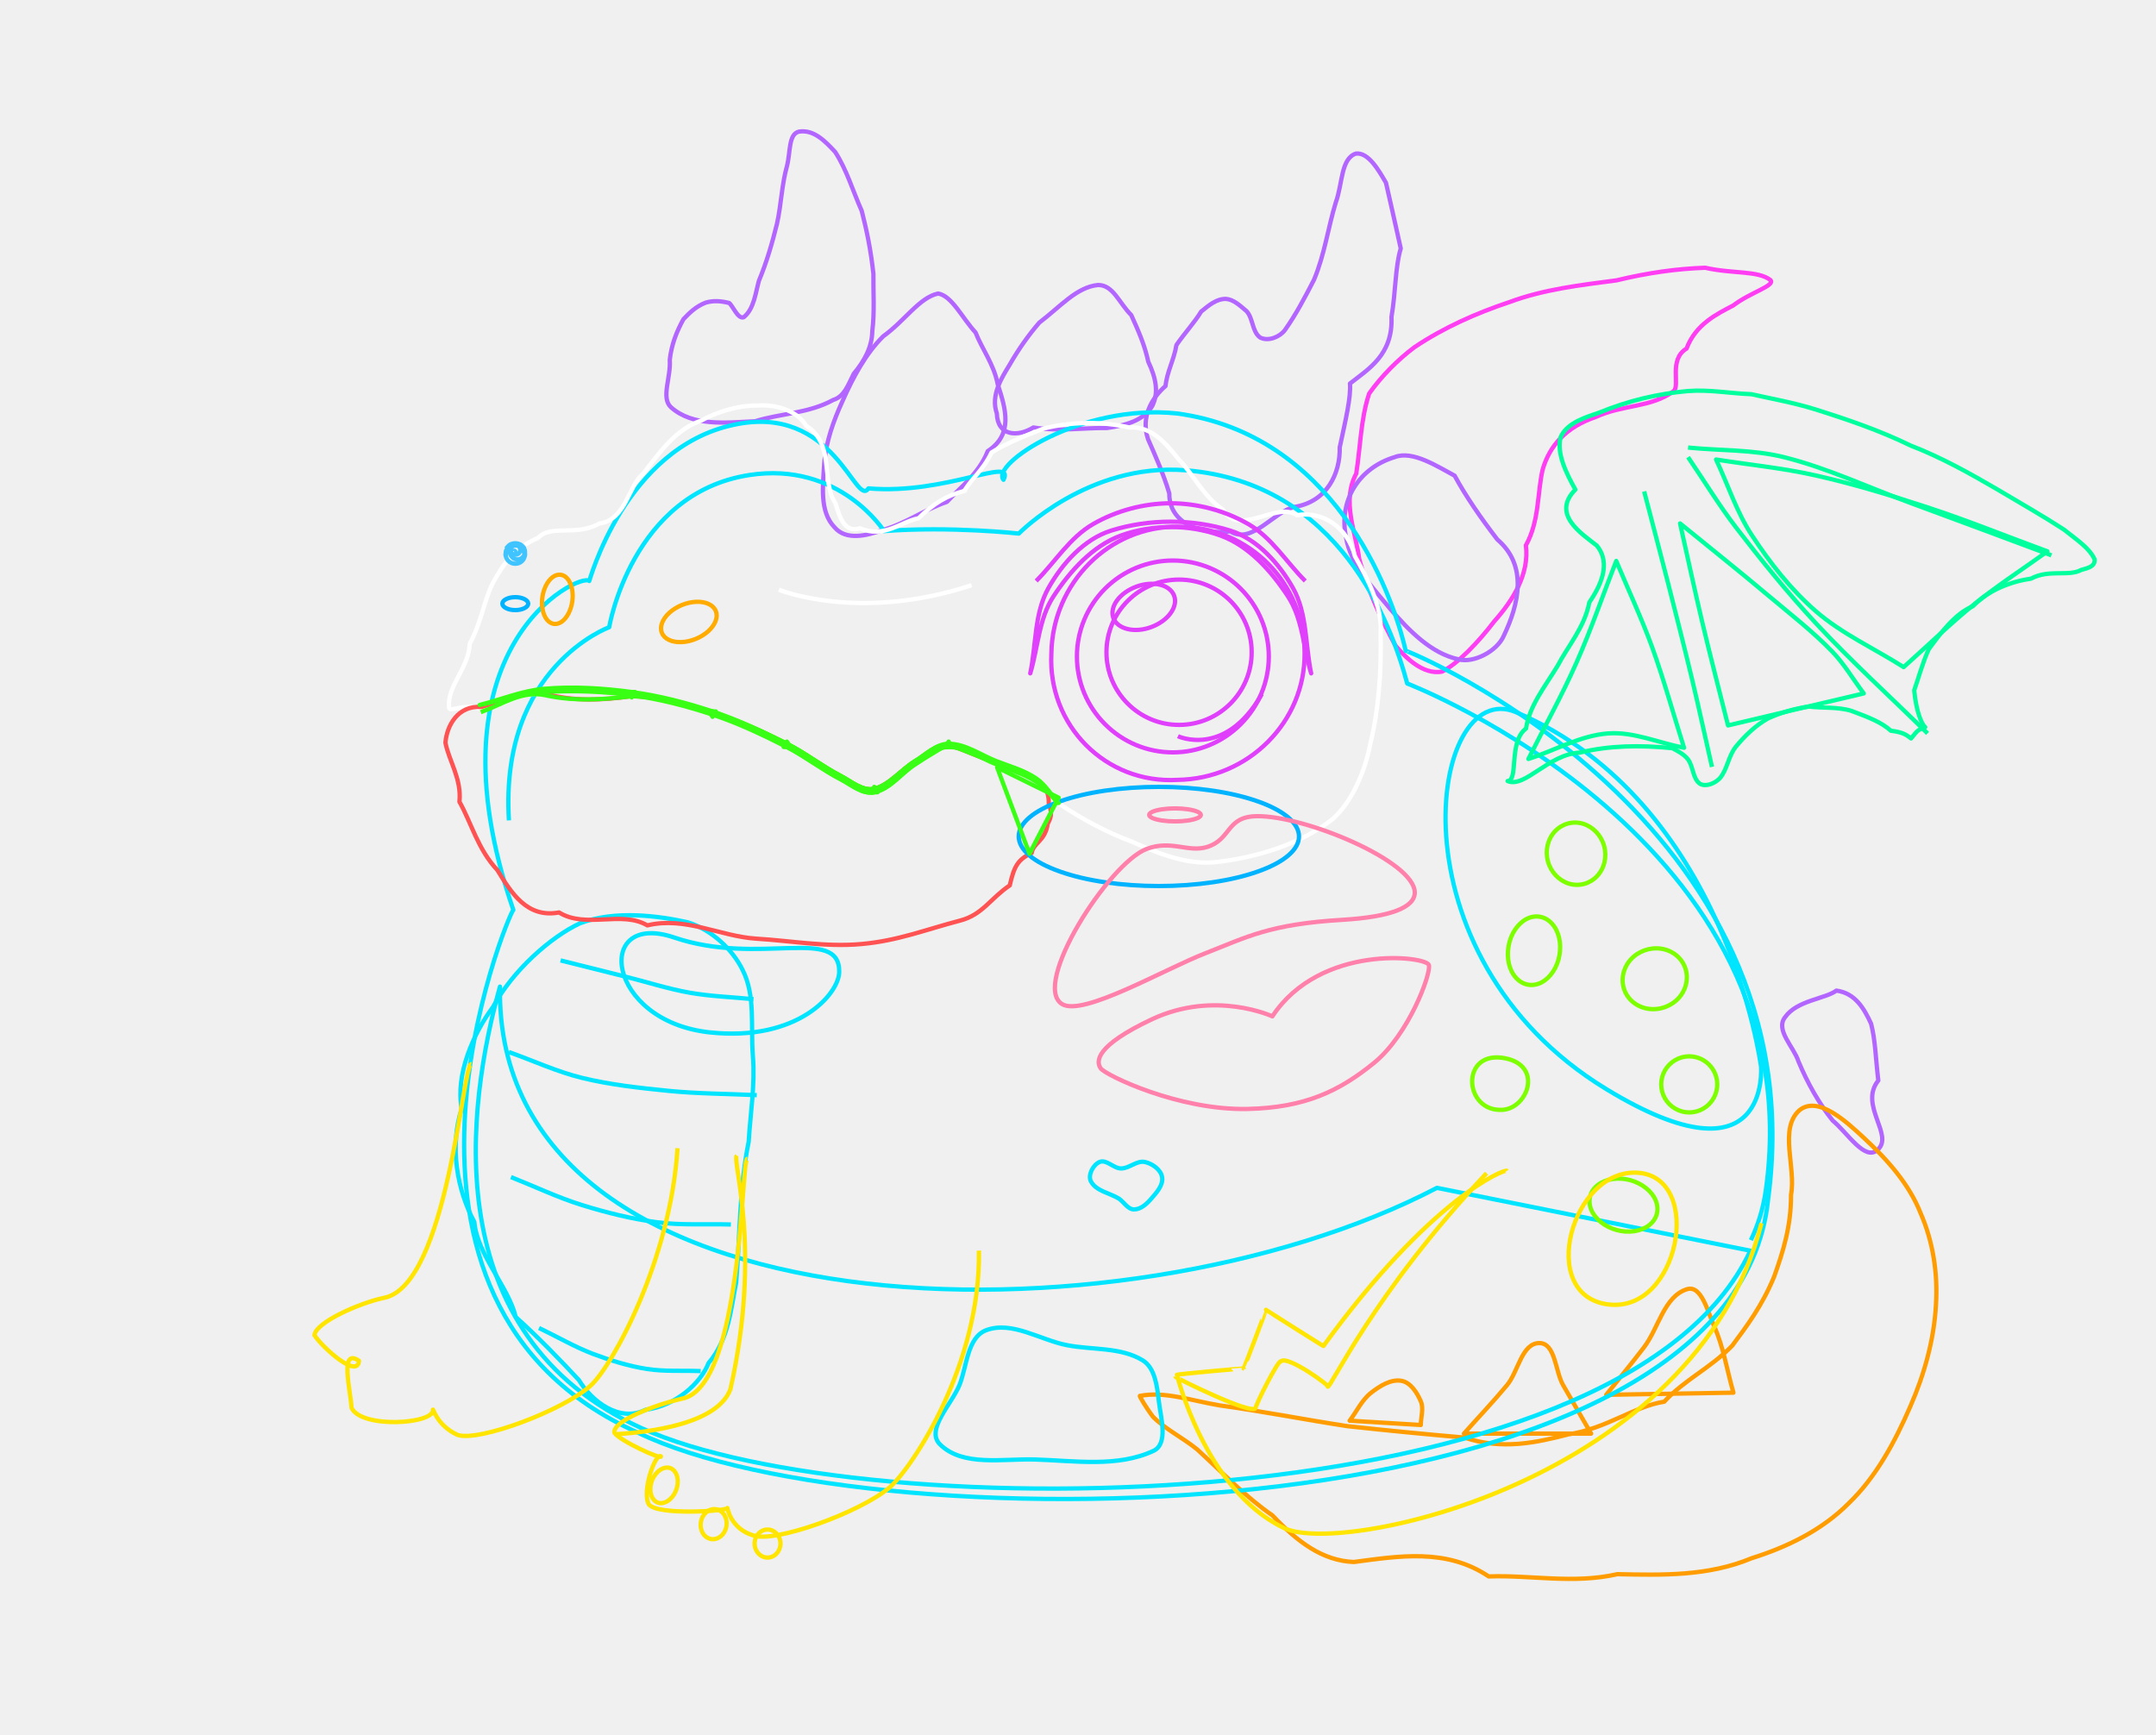
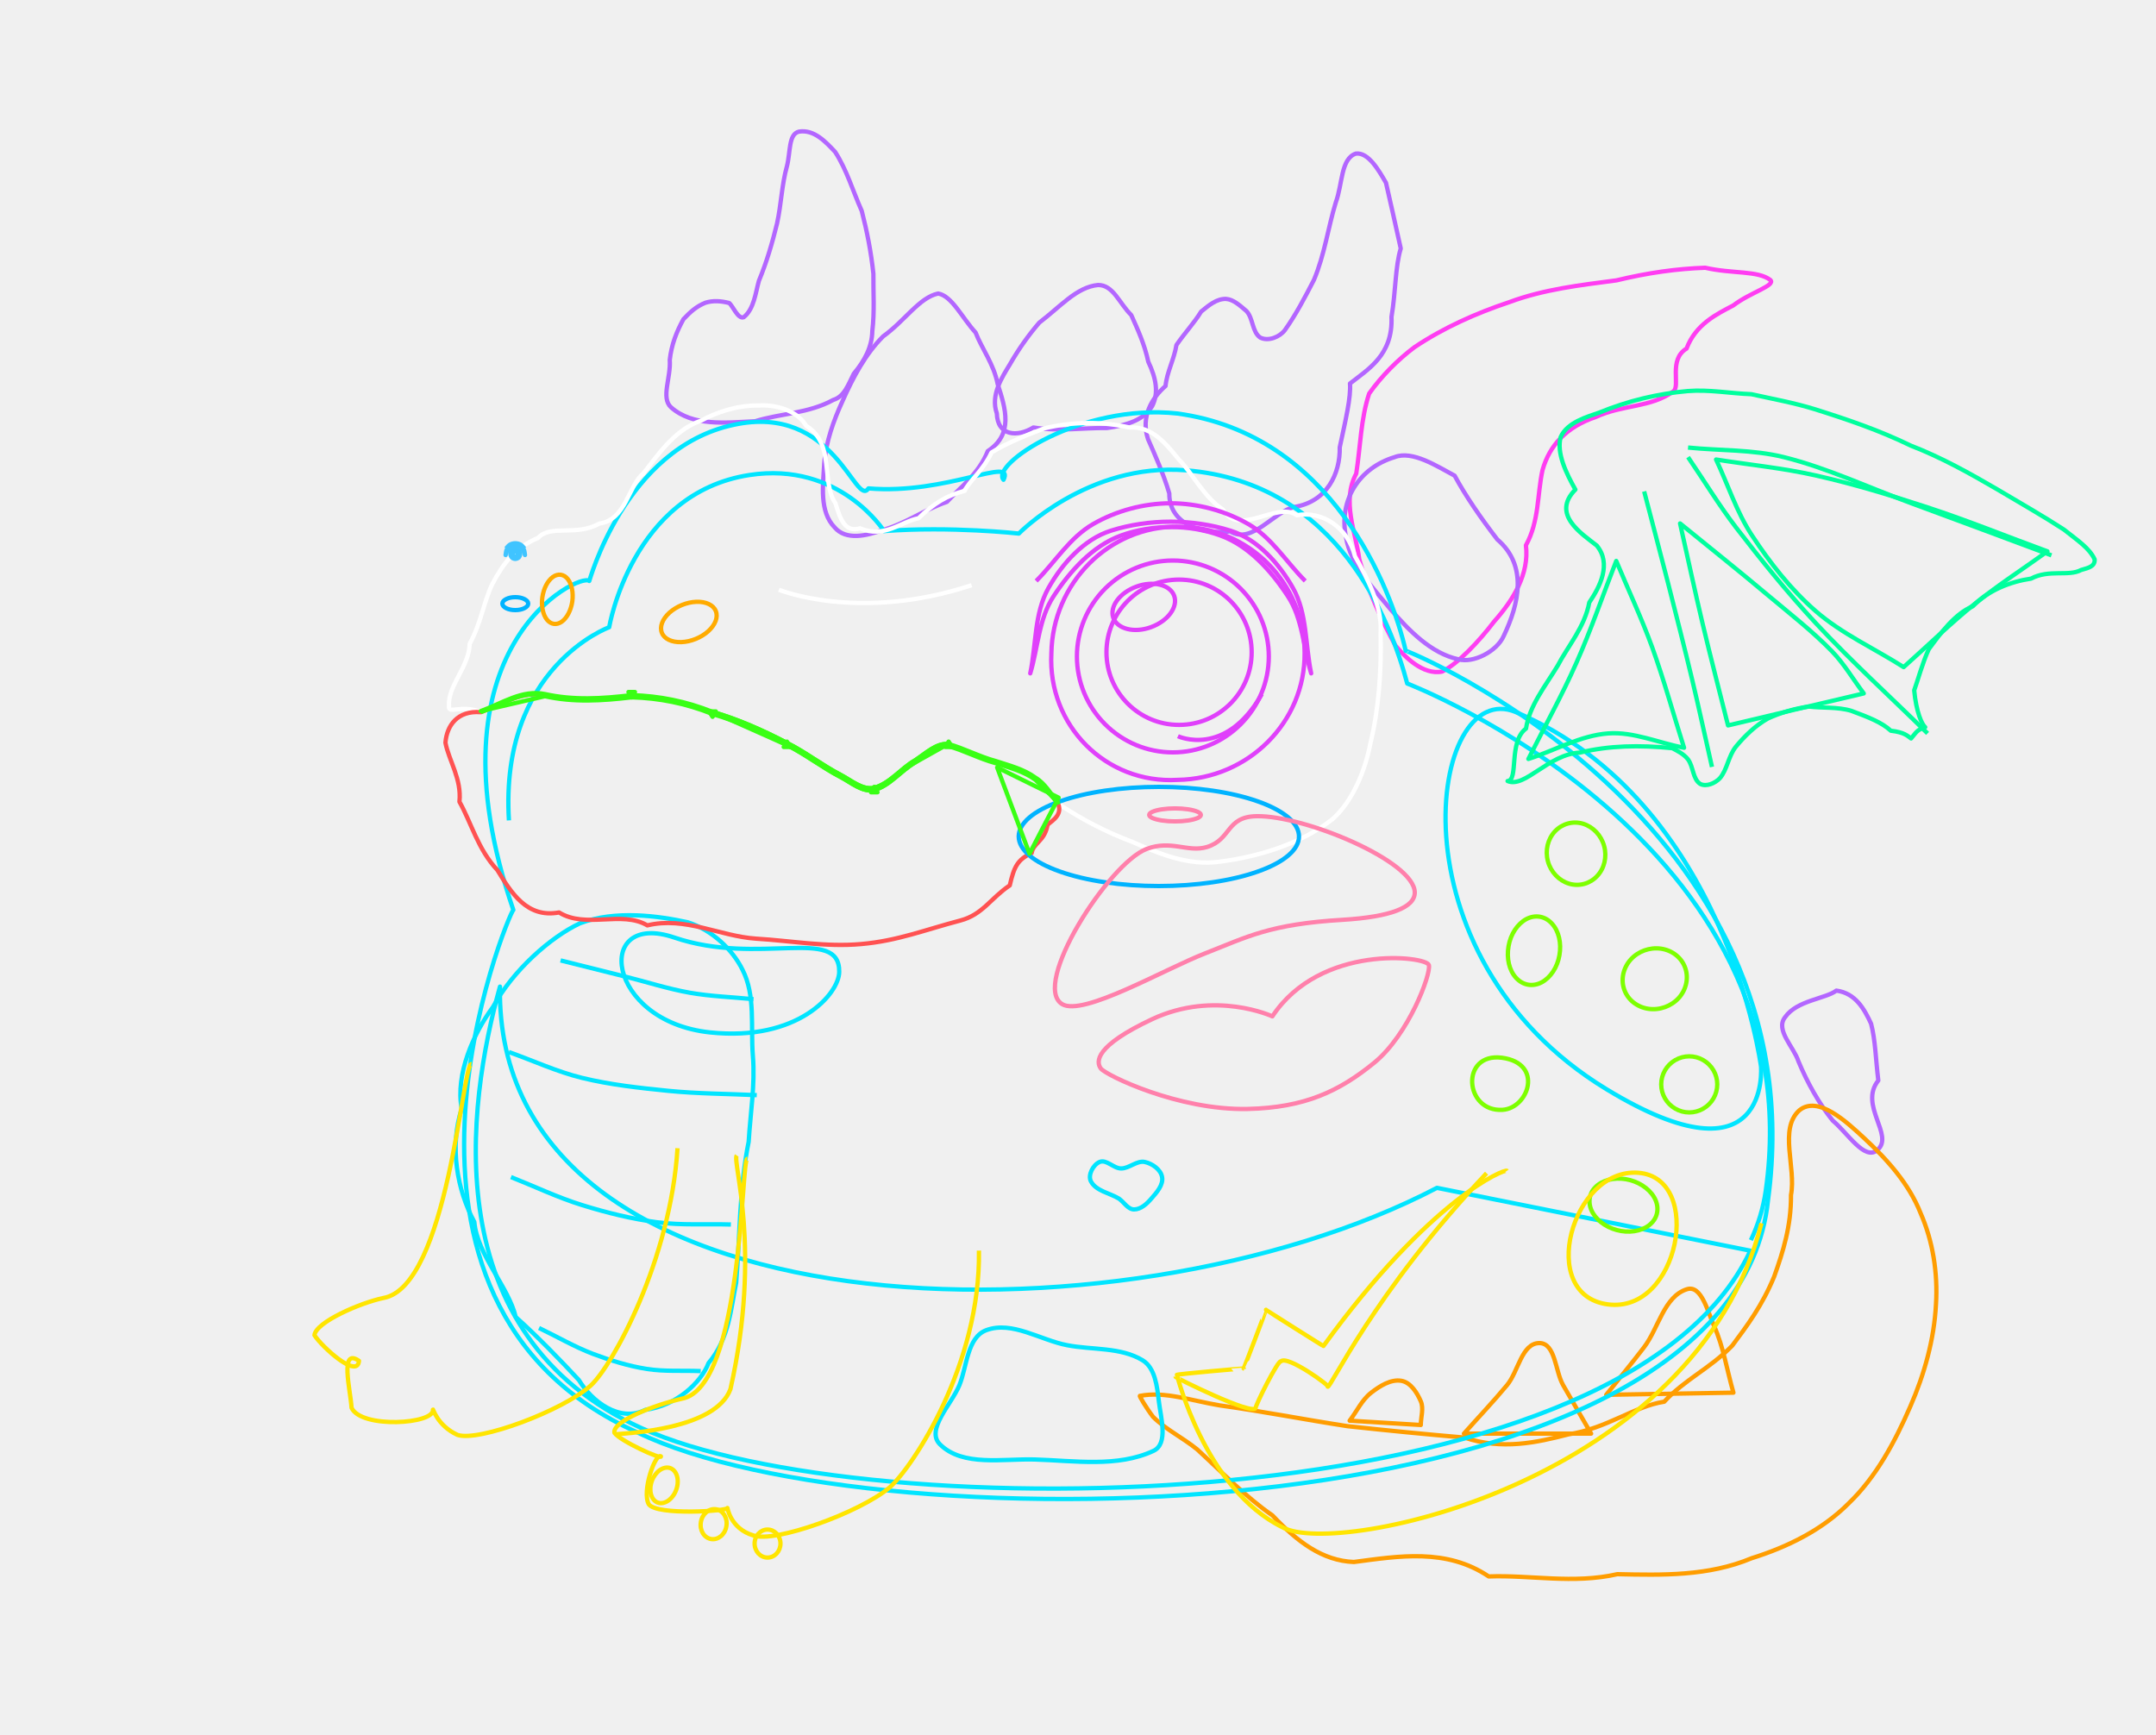
<svg xmlns="http://www.w3.org/2000/svg" width="2000" height="1609" viewBox="0 0 2000 1609">
  <g id="g_wing_back" fill="none" stroke="#ff3df2" stroke-width="4" stroke-linejoin="round">
    <path id="wing_lobe" d="M 1642.3 259.8 C 1647.2 265.0 1623.9 271.1 1607.8 283.4 C 1592.9 291.2 1573.0 300.7 1564.5 323.4 C 1547.5 333.6 1559.0 357.8 1552.4 363.0 C 1531.5 378.3 1505.1 375.3 1480.4 386.8 C 1453.1 396.0 1437.4 413.1 1430.9 436.1 C 1426.0 458.3 1427.9 483.6 1415.5 505.9 C 1418.8 532.2 1403.7 556.8 1386.1 576.5 C 1371.6 595.5 1352.7 615.4 1337.9 623.0 C 1319.9 626.7 1302.8 608.9 1294.4 598.8 C 1281.1 574.4 1268.6 547.1 1260.9 518.8 C 1257.7 493.6 1244.3 465.0 1258.1 439.4 C 1262.0 414.5 1262.3 388.4 1270.1 365.1 C 1281.4 349.0 1296.9 333.5 1312.0 322.2 C 1339.1 304.0 1369.2 290.6 1400.1 280.3 C 1432.4 268.3 1466.1 264.5 1499.5 260.1 C 1528.9 253.0 1555.6 249.3 1581.8 248.4 C 1607.4 254.2 1630.7 250.8 1642.3 259.8 Z" />
  </g>
  <g id="g_spikes" fill="none" stroke="#b366ff" stroke-width="4" stroke-linejoin="round">
    <path id="spike_head_3" d="M 1293.7 424.1 C 1310.4 417.5 1333.7 433.0 1349.4 441.3 C 1359.5 460.1 1374.2 481.3 1389.0 500.5 C 1417.3 524.7 1409.1 560.1 1395.0 589.8 C 1388.5 604.6 1366.5 615.4 1353.1 611.7 C 1327.4 606.2 1307.0 584.8 1289.9 565.2 C 1274.2 546.1 1252.6 523.4 1248.7 498.8 C 1241.3 464.2 1260.9 434.0 1293.7 424.1 Z" />
    <path id="spike_back_1" d="M 1703.5 919.0 C 1721.3 921.4 1729.4 936.1 1735.7 949.7 C 1739.7 965.1 1739.9 981.7 1742.4 1002.4 C 1724.0 1025.3 1757.6 1053.4 1741.6 1066.8 C 1729.9 1077.5 1713.9 1051.0 1700.1 1039.6 C 1687.4 1023.8 1676.6 1004.5 1668.3 984.6 C 1664.0 971.2 1646.6 955.5 1655.9 943.7 C 1666.8 928.0 1693.5 926.6 1703.5 919.0 Z" />
    <path id="horn_left" d="M 741.2 122.1 C 755.3 119.9 766.0 131.7 774.7 140.9 C 785.6 157.8 790.9 176.6 799.4 195.7 C 804.3 214.7 808.0 233.4 810.2 254.0 C 810.0 271.3 811.4 288.6 809.2 307.1 C 808.9 321.9 802.1 334.6 792.0 346.7 C 786.9 356.7 783.3 367.9 773.0 371.0 C 749.9 383.7 723.8 383.5 700.5 390.8 C 672.6 392.2 642.6 395.7 622.4 377.8 C 612.9 369.0 622.5 350.2 621.3 333.9 C 622.9 319.6 627.6 307.7 634.0 296.1 C 640.1 289.7 645.7 284.3 654.5 280.8 C 661.6 278.7 668.4 279.1 676.4 281.1 C 679.8 283.7 684.5 296.3 689.9 294.3 C 699.5 286.7 700.9 271.4 704.0 260.5 C 711.2 243.2 716.4 225.3 720.8 207.4 C 724.8 189.2 725.2 171.1 730.0 154.2 C 733.4 141.0 731.3 124.4 741.2 122.1 Z" />
    <path id="horn_right" d="M 1257.7 142.5 C 1269.4 141.0 1279.1 158.2 1285.7 169.6 C 1289.7 187.5 1294.6 208.4 1299.4 230.5 C 1294.2 247.5 1294.8 270.6 1290.8 294.0 C 1292.3 329.4 1269.1 342.5 1252.3 355.8 C 1253.3 368.6 1248.3 389.3 1242.8 415.0 C 1243.3 439.2 1231.1 465.4 1200.8 470.3 C 1181.8 474.4 1161.3 505.6 1141.2 493.0 C 1113.0 496.3 1084.4 485.1 1084.7 457.8 C 1079.7 440.6 1070.6 420.1 1065.0 407.5 C 1057.9 386.6 1068.7 369.0 1081.2 358.1 C 1082.4 345.3 1089.2 333.3 1091.3 320.1 C 1099.0 308.9 1108.0 299.3 1114.2 289.1 C 1121.4 283.2 1128.5 277.1 1137.3 277.3 C 1144.1 277.8 1149.8 283.1 1156.2 288.5 C 1162.6 295.2 1161.4 308.0 1169.1 313.2 C 1176.8 317.0 1187.2 312.4 1191.8 306.4 C 1202.2 291.8 1210.7 275.5 1218.9 259.6 C 1228.8 236.1 1231.9 211.4 1239.1 187.9 C 1245.5 170.5 1243.7 147.3 1257.7 142.5 Z" />
    <path id="spike_head_1" d="M 870.3 272.3 C 883.1 274.6 892.2 294.5 905.0 308.5 C 910.7 323.3 922.0 337.9 925.5 356.4 C 932.9 379.1 940.3 402.8 916.3 418.5 C 908.2 439.2 890.8 452.1 878.4 465.6 C 857.9 472.5 839.3 486.3 818.1 491.9 C 804.7 496.8 784.8 501.9 774.2 489.2 C 760.0 474.7 763.4 450.4 764.6 429.9 C 766.2 409.8 773.2 390.3 781.5 372.2 C 791.6 349.5 803.0 328.2 819.3 312.0 C 839.5 297.5 852.9 275.9 870.3 272.3 Z" />
    <path id="spike_head_2" d="M 1018.6 264.4 C 1032.7 264.3 1038.1 281.1 1049.4 292.3 C 1055.9 306.7 1061.7 319.5 1065.2 335.6 C 1072.6 351.2 1074.9 364.6 1068.9 376.6 C 1061.1 389.6 1046.0 394.4 1026.7 397.1 C 1005.8 396.7 983.2 400.5 958.6 396.6 C 943.8 405.7 925.3 404.6 924.7 383.5 C 918.6 366.4 929.8 349.6 936.7 338.2 C 945.5 322.8 954.8 310.1 964.1 299.3 C 983.6 284.5 998.7 266.3 1018.6 264.4 Z" />
  </g>
  <g id="g_tail" fill="none" stroke="#ff9d00" stroke-width="4" stroke-linejoin="round">
    <path id="tail" d="M 1057.5 1295.0 C 1080.5 1290.5 1105.0 1299.4 1131.3 1303.8 C 1170.5 1309.2 1209.6 1316.9 1250.0 1323.1 C 1286.9 1327.1 1322.8 1330.6 1358.7 1333.7 C 1393.1 1345.4 1425.1 1338.4 1454.9 1330.7 C 1490.8 1325.2 1515.7 1304.7 1543.8 1300.4 C 1562.7 1279.9 1586.2 1269.6 1606.9 1248.4 C 1620.7 1229.8 1634.6 1211.4 1645.8 1184.3 C 1654.0 1161.3 1661.6 1137.5 1661.4 1108.7 C 1666.3 1082.8 1650.0 1047.7 1669.0 1030.2 C 1686.4 1015.6 1713.4 1041.2 1729.2 1055.8 C 1750.5 1075.6 1770.8 1098.1 1781.6 1125.4 C 1793.1 1151.6 1797.7 1181.2 1795.9 1210.1 C 1794.2 1242.6 1785.1 1275.1 1772.0 1305.0 C 1757.8 1337.6 1740.5 1370.1 1714.9 1394.7 C 1690.0 1419.7 1657.7 1435.3 1624.9 1445.6 C 1584.8 1462.4 1542.1 1461.3 1500.3 1460.4 C 1459.4 1469.7 1419.7 1461.0 1381.0 1462.5 C 1341.7 1436.1 1297.8 1443.6 1255.9 1449.1 C 1226.6 1447.9 1203.6 1430.4 1180.4 1405.9 C 1155.2 1388.5 1134.3 1366.4 1110.4 1344.5 C 1096.6 1333.4 1081.3 1326.1 1069.6 1314.4 C 1063.8 1306.9 1056.1 1294.1 1057.5 1295.0 Z" />
    <path id="tail_spike_1" d="M 1252.0 1318.0 C 1258.7 1309.3 1263.3 1298.7 1272.0 1292.0 C 1279.9 1285.9 1290.1 1279.3 1300.0 1281.0 C 1308.6 1282.5 1314.5 1292.0 1318.0 1300.0 C 1320.9 1306.7 1318.0 1314.7 1318.0 1322.0 C 1296.0 1320.7 1274.0 1319.3 1252.0 1318.0 Z" />
    <path id="tail_spike_2" d="M 1358.0 1330.0 C 1371.3 1315.0 1385.2 1300.4 1398.0 1285.0 C 1408.5 1272.4 1411.6 1246.0 1428.0 1246.0 C 1442.9 1246.0 1442.6 1272.0 1450.0 1285.0 C 1458.6 1300.0 1467.3 1315.0 1476.0 1330.0 C 1436.7 1330.0 1397.3 1330.0 1358.0 1330.0 Z" />
    <path id="tail_spike_3" d="M 1490.0 1294.0 C 1501.7 1279.3 1513.6 1264.9 1525.0 1250.0 C 1538.6 1232.2 1543.6 1202.6 1565.0 1196.0 C 1578.4 1191.9 1584.2 1217.2 1590.0 1230.0 C 1598.8 1249.6 1602.0 1271.3 1608.0 1292.0 C 1568.7 1292.7 1529.3 1293.3 1490.0 1294.0 Z" />
  </g>
  <g id="g_body" fill="none" stroke="#00e5ff" stroke-width="4" stroke-linejoin="round">
    <path id="body" d="M 476.2 844.2 C 392.2 599.5 538.5 530.6 546.6 539.0 C 546.5 540.7 579.3 415.6 680.7 394.1 C 774.1 373.8 793.6 471.5 805.6 453.1 C 877.8 459.2 942.0 422.4 930.9 445.1 C 918.5 431.1 1002.7 374.0 1092.0 383.6 C 1235.4 403.0 1290.7 545.6 1304.0 603.8 C 1304.3 602.5 1687.6 760.8 1640.1 1113.3 C 1608.0 1426.5 811.7 1436.3 591.5 1329.0 C 320.7 1207.9 472.7 844.8 476.2 844.2 Z" />
    <path id="body_shade" d="M 1623.7 1160.3 C 1505.9 1414.3 801.8 1418.6 595.3 1325.0 C 403.3 1238.0 433.3 1024.9 463.8 915.3 C 457.9 1243.0 1041.8 1254.2 1333.0 1102.0 C 1333.0 1102.0 1623.7 1160.3 1623.7 1160.3 Z" />
    <path id="back_shade" d="M 1406.3 660.7 C 1326.1 626.6 1286.0 886.2 1490.1 1010.4 C 1643.1 1103.5 1633.6 989.5 1633.6 989.5 C 1633.6 989.5 1601.5 743.5 1406.3 660.7 Z" />
    <path id="body_rim" d="M 472.1 761.1 C 463.4 618.8 565.1 581.9 565.1 581.9 C 565.1 581.9 585.8 457.6 695.1 440.7 C 779.1 427.8 820.1 492.7 820.1 492.7 C 882.6 488.0 945.1 495.0 945.1 495.0 C 945.1 495.0 1009.4 429.0 1100.1 436.3 C 1242.5 447.9 1290.3 577.7 1305.4 634.1 C 1305.4 634.1 1684.1 779.6 1638.0 1104.6 C 1635.7 1120.8 1631.0 1136.1 1624.2 1150.5" />
    <path id="chin_highlight" d="M 778.5 901.6 C 779.0 858.6 704.2 896.5 625.6 869.8 C 550.7 844.3 561.4 947.4 658.7 957.8 C 740.0 966.4 778.3 922.1 778.5 901.6 Z" />
    <path id="belly" d="M 537.9 856.6 C 570.9 844.0 611.4 849.8 637.9 855.6 C 660.5 862.7 679.5 880.9 688.7 899.5 C 701.1 923.5 696.2 952.7 698.4 979.6 C 700.6 1006.2 696.1 1032.6 694.5 1059.2 C 685.7 1102.3 686.5 1146.3 682.9 1190.2 C 678.1 1212.6 676.6 1242.0 657.3 1264.5 C 650.3 1282.8 627.1 1304.2 598.8 1307.9 C 574.6 1320.0 548.8 1299.9 537.0 1280.3 C 520.9 1263.0 498.6 1239.8 478.4 1221.8 C 471.8 1193.9 442.8 1164.4 440.0 1133.6 C 423.9 1104.0 416.9 1063.3 428.3 1028.6 C 422.3 996.5 439.3 958.6 457.3 934.2 C 476.0 900.0 510.7 869.4 537.9 856.6 Z" />
    <path id="belly_under" d="M 915.0 1234.0 C 938.9 1225.2 965.0 1243.2 990.0 1248.0 C 1013.4 1252.5 1039.7 1249.6 1060.0 1262.0 C 1071.6 1269.1 1073.4 1286.5 1075.0 1300.0 C 1076.8 1315.3 1084.0 1339.4 1070.0 1346.0 C 1036.7 1361.6 996.7 1355.1 960.0 1354.0 C 930.3 1353.1 893.2 1360.9 872.0 1340.0 C 858.3 1326.5 882.7 1302.9 890.0 1285.0 C 897.1 1267.5 897.2 1240.6 915.0 1234.0 Z" />
    <path id="belly_stripe_1" d="M 520.0 891.0 C 540.0 896.0 560.0 901.0 580.0 906.0 C 600.0 911.0 619.7 917.4 640.0 921.0 C 659.5 924.4 679.3 925.0 699.0 927.0" />
    <path id="belly_stripe_2" d="M 472.0 976.0 C 494.7 984.0 516.6 994.3 540.0 1000.0 C 566.2 1006.4 593.2 1009.3 620.0 1012.0 C 647.2 1014.7 674.7 1014.7 702.0 1016.0" />
    <path id="belly_stripe_3" d="M 474.0 1092.0 C 496.0 1100.7 517.4 1111.0 540.0 1118.0 C 562.9 1125.1 586.3 1130.9 610.0 1134.0 C 632.5 1136.9 655.3 1135.3 678.0 1136.0" />
    <path id="belly_stripe_4" d="M 500.0 1232.0 C 516.7 1240.0 532.7 1249.4 550.0 1256.0 C 566.2 1262.1 582.9 1267.3 600.0 1270.0 C 616.5 1272.6 633.3 1271.3 650.0 1272.0" />
    <path id="heart" d="M 1038.0 1112.0 C 1029.3 1106.7 1016.8 1105.0 1012.0 1096.0 C 1008.9 1090.2 1014.0 1080.6 1020.0 1078.0 C 1026.4 1075.3 1033.0 1084.0 1040.0 1084.0 C 1047.6 1084.0 1054.6 1076.4 1062.0 1078.0 C 1068.9 1079.5 1076.8 1085.0 1078.0 1092.0 C 1079.3 1099.3 1072.9 1106.4 1068.0 1112.0 C 1063.9 1116.8 1058.3 1122.0 1052.0 1122.0 C 1046.3 1122.0 1042.7 1115.3 1038.0 1112.0 Z" />
  </g>
  <g id="g_spots" fill="none" stroke="#7dff00" stroke-width="4" stroke-linejoin="round">
    <path id="spot_6" d="M 1393.9 1029.6 C 1418.1 1028.0 1432.2 986.5 1393.3 981.3 C 1354.4 976.2 1358.3 1031.9 1393.9 1029.6 Z" />
    <path id="spot_1" d="M 1435.9 799.0 C 1433.2 789.0 1435.7 778.4 1442.5 771.2 C 1449.2 764.1 1459.1 761.4 1468.5 764.2 C 1477.9 767.1 1485.4 775.0 1488.1 785.0 C 1490.8 795.0 1488.3 805.6 1481.5 812.8 C 1474.8 819.9 1464.9 822.6 1455.5 819.8 C 1446.1 816.9 1438.6 809.0 1435.9 799.0 Z" />
    <path id="spot_2" d="M 1399.4 877.8 C 1401.3 866.6 1407.7 857.0 1416.0 852.6 C 1424.3 848.3 1433.3 849.9 1439.6 856.8 C 1446.0 863.7 1448.6 874.9 1446.6 886.2 C 1444.7 897.4 1438.3 907.0 1430.0 911.4 C 1421.7 915.7 1412.7 914.1 1406.4 907.2 C 1400.0 900.3 1397.4 889.1 1399.4 877.8 Z" />
    <path id="spot_3" d="M 1506.8 918.3 C 1503.4 908.9 1505.6 898.2 1512.6 890.3 C 1519.6 882.5 1530.4 878.6 1540.8 880.1 C 1551.2 881.6 1559.8 888.3 1563.2 897.7 C 1566.6 907.1 1564.4 917.8 1557.4 925.7 C 1550.4 933.5 1539.6 937.4 1529.2 935.9 C 1518.8 934.4 1510.2 927.7 1506.8 918.3 Z" />
    <path id="spot_4" d="M 1541.0 1006.0 C 1541.0 996.7 1546.0 988.1 1554.0 983.5 C 1562.0 978.8 1572.0 978.8 1580.0 983.5 C 1588.0 988.1 1593.0 996.7 1593.0 1006.0 C 1593.0 1015.3 1588.0 1023.9 1580.0 1028.5 C 1572.0 1033.2 1562.0 1033.2 1554.0 1028.5 C 1546.0 1023.9 1541.0 1015.3 1541.0 1006.0 Z" />
    <path id="spot_5" d="M 1475.1 1109.7 C 1477.3 1101.4 1485.3 1095.4 1495.9 1093.8 C 1506.6 1092.2 1518.4 1095.4 1526.8 1102.1 C 1535.3 1108.8 1539.1 1118.0 1536.9 1126.3 C 1534.7 1134.6 1526.7 1140.6 1516.1 1142.2 C 1505.4 1143.8 1493.6 1140.6 1485.2 1133.9 C 1476.7 1127.2 1472.9 1118.0 1475.1 1109.7 Z" />
  </g>
  <g id="g_legs" fill="none" stroke="#ffe500" stroke-width="4" stroke-linejoin="round">
    <path id="foot_front_far" d="M 437.3 987.2 C 429.0 985.6 415.6 1193.9 355.5 1204.2 C 333.5 1208.9 292.9 1226.7 291.7 1238.7 C 298.4 1249.3 331.7 1279.7 333.0 1262.5 C 314.7 1249.7 325.2 1289.8 326.1 1306.0 C 335.0 1325.6 403.1 1321.2 401.6 1307.8 C 401.4 1305.6 405.1 1322.3 424.4 1331.2 C 444.2 1337.8 522.2 1308.7 548.1 1285.3 C 568.6 1266.5 622.0 1168.5 628.5 1065.2" />
    <path id="hind_leg" d="M 1397.9 1086.2 C 1396.3 1084.0 1327.3 1111.3 1227.7 1248.7 C 1228.4 1249.5 1174.8 1215.6 1174.4 1215.1 C 1174.6 1215.3 1153.9 1269.6 1153.7 1269.6 C 1153.8 1269.3 1091.7 1274.8 1091.7 1275.5 C 1091.7 1274.4 1117.3 1381.4 1189.7 1416.9 C 1240.8 1445.5 1573.9 1373.4 1634.0 1134.8" />
    <path id="hind_leg_line" d="M 1090.6 1277.4 C 1090.4 1277.9 1162.2 1313.8 1164.9 1306.1 C 1164.2 1304.3 1185.8 1261.2 1188.2 1263.0 C 1194.3 1256.7 1235.9 1287.2 1231.6 1286.4 C 1233.8 1289.3 1273.4 1200.4 1379.0 1088.4" />
    <path id="hind_knee" d="M 1491.5 1210.1 C 1557.6 1218.9 1581.1 1092.7 1519.7 1088.0 C 1458.2 1083.4 1425.4 1201.4 1491.5 1210.1 Z" />
    <path id="leg_front_near" d="M 693.2 1075.1 C 687.4 1074.5 689.3 1287.1 632.6 1297.6 C 608.0 1303.1 567.6 1318.5 570.0 1329.3 C 575.2 1336.8 614.2 1354.6 613.1 1351.1 C 608.0 1347.6 595.2 1383.4 601.8 1395.5 C 609.3 1406.3 676.0 1401.7 674.8 1399.0 C 674.7 1398.3 677.4 1418.1 698.7 1424.4 C 717.9 1431.9 797.8 1403.3 825.4 1379.8 C 846.6 1361.1 909.8 1265.8 908.1 1160.2" />
    <path id="leg_front_near_line" d="M 572.0 1330.5 C 581.3 1329.7 664.0 1326.1 677.6 1288.7 C 707.0 1158.3 679.1 1078.4 683.4 1071.9" />
    <path id="toe_near_1" d="M 604.7 1373.9 C 607.9 1365.1 615.6 1359.8 621.8 1362.0 C 628.0 1364.3 630.5 1373.3 627.3 1382.1 C 624.1 1390.9 616.4 1396.2 610.2 1394.0 C 604.0 1391.7 601.5 1382.7 604.7 1373.9 Z" />
    <path id="toe_near_2" d="M 650.2 1411.9 C 651.5 1404.3 657.9 1399.1 664.4 1400.2 C 671.0 1401.4 675.2 1408.5 673.8 1416.1 C 672.5 1423.7 666.1 1428.9 659.6 1427.8 C 653.0 1426.6 648.8 1419.5 650.2 1411.9 Z" />
    <path id="toe_near_3" d="M 700.0 1432.0 C 700.0 1424.8 705.4 1419.0 712.0 1419.0 C 718.6 1419.0 724.0 1424.8 724.0 1432.0 C 724.0 1439.2 718.6 1445.0 712.0 1445.0 C 705.4 1445.0 700.0 1439.2 700.0 1432.0 Z" />
  </g>
  <g id="g_wing" fill="none" stroke="#00ff9d" stroke-width="4" stroke-linejoin="round">
    <path id="wing_main" d="M 1447.8 405.3 C 1454.0 391.7 1472.3 386.7 1483.5 382.8 C 1510.4 371.7 1538.2 365.2 1565.6 362.8 C 1585.6 361.2 1605.0 365.0 1624.6 365.7 C 1644.3 370.1 1664.1 373.6 1683.7 379.7 C 1713.9 389.2 1743.8 399.4 1772.5 413.4 C 1801.0 424.4 1827.2 439.1 1853.3 454.3 C 1874.8 467.1 1895.1 478.6 1914.6 491.3 C 1927.4 501.5 1938.3 508.5 1943.1 519.0 C 1943.4 525.5 1937.5 526.8 1930.5 528.8 C 1919.1 535.1 1900.6 527.9 1884.1 536.8 C 1865.4 539.5 1844.6 547.4 1830.0 562.5 C 1813.4 569.2 1799.8 587.9 1789.2 602.3 C 1783.5 614.6 1778.9 631.6 1775.7 640.4 C 1777.5 660.5 1782.9 672.3 1785.9 674.6 C 1778.3 677.3 1778.2 678.6 1772.8 685.1 C 1769.5 682.8 1766.9 679.4 1754.0 677.9 C 1745.7 670.2 1733.3 665.4 1717.5 659.5 C 1704.9 655.6 1689.8 657.0 1678.2 655.5 C 1664.8 657.2 1651.0 661.5 1640.1 666.5 C 1628.5 673.0 1618.5 682.7 1610.2 692.8 C 1603.2 701.6 1602.3 714.0 1595.4 722.0 C 1590.8 726.8 1582.7 730.2 1577.1 727.2 C 1570.1 722.5 1571.0 711.4 1565.8 704.4 C 1561.8 699.4 1556.0 696.6 1551.3 694.1 C 1520.8 691.1 1492.7 691.6 1465.6 698.2 C 1436.6 699.5 1414.6 731.5 1398.5 724.6 C 1409.0 723.9 1399.1 688.1 1415.6 675.9 C 1418.8 654.6 1433.2 637.0 1444.9 617.7 C 1454.1 599.9 1470.1 581.7 1474.3 558.9 C 1484.2 544.3 1495.2 523.0 1481.2 506.1 C 1466.8 494.8 1438.8 477.0 1461.4 454.2 C 1453.0 439.3 1443.6 420.2 1447.8 405.3 Z" />
    <path id="wing_membrane_1" d="M 1499.3 520.4 C 1510.4 547.1 1522.7 573.2 1532.6 600.4 C 1543.7 631.1 1552.3 662.6 1562.2 693.7 C 1538.8 689.3 1515.7 678.7 1491.9 680.4 C 1466.0 682.3 1442.5 696.2 1417.8 704.1 C 1432.6 674.5 1448.8 645.5 1462.2 615.2 C 1476.0 584.2 1486.9 552.0 1499.3 520.4 Z" />
    <path id="wing_membrane_2" d="M 1558.5 485.6 C 1585.7 507.8 1613.2 529.6 1640.0 552.2 C 1660.1 569.1 1681.0 585.3 1699.3 604.1 C 1710.7 615.8 1719.0 630.2 1728.9 643.3 C 1707.9 648.2 1686.9 653.1 1665.9 658.1 C 1644.9 663.0 1624.0 668.0 1603.0 673.0 C 1595.1 641.4 1586.8 609.8 1579.3 578.1 C 1572.0 547.4 1565.4 516.4 1558.5 485.6 Z" />
    <path id="wing_membrane_3" d="M 1591.9 426.3 C 1622.7 431.2 1653.9 434.2 1684.4 441.1 C 1719.5 449.0 1753.9 459.5 1788.1 470.7 C 1825.6 483.0 1862.2 497.9 1899.3 511.5 C 1877.1 527.5 1854.0 542.4 1832.6 559.6 C 1809.4 578.3 1788.1 599.1 1765.9 618.9 C 1738.7 601.6 1708.7 588.1 1684.4 567.0 C 1661.3 546.9 1642.0 522.3 1625.2 496.7 C 1610.9 475.0 1603.0 449.8 1591.9 426.3 Z" />
    <path id="wing_bone_1" d="M 1525.2 455.9 C 1532.6 484.3 1540.1 512.7 1547.4 541.1 C 1554.9 570.7 1562.5 600.3 1569.6 630.0 C 1576.1 657.1 1581.9 684.3 1588.1 711.5" />
    <path id="wing_bone_2" d="M 1565.9 424.1 C 1580.7 445.8 1594.4 468.4 1610.4 489.3 C 1633.9 519.8 1658.2 549.9 1684.4 578.1 C 1717.5 613.7 1753.5 646.3 1788.1 680.4" />
    <path id="wing_bone_3" d="M 1565.9 415.2 C 1595.5 418.2 1625.9 416.9 1654.8 424.1 C 1695.6 434.3 1733.9 452.5 1773.3 467.0 C 1816.6 482.9 1859.8 499.1 1903.0 515.2" />
  </g>
  <g id="g_head" fill="none" stroke="#ffffff" stroke-width="4" stroke-linejoin="round">
    <path id="brow_fold" d="M 722.5 547.1 C 722.5 547.1 796.6 577.5 901.3 542.9" />
-     <path id="head" d="M 416.5 655.4 C 415.1 635.9 435.1 619.1 435.7 597.3 C 446.4 577.5 448.5 559.2 456.5 542.2 C 466.8 522.6 478.0 507.9 499.2 499.0 C 510.6 486.2 534.8 497.9 555.9 485.7 C 580.7 482.5 583.0 450.0 596.7 439.4 C 611.5 420.2 626.6 398.4 650.0 390.4 C 663.7 382.9 683.3 375.9 703.6 376.2 C 717.4 375.2 738.6 379.5 747.9 395.1 C 774.8 411.7 761.5 447.5 775.0 466.9 C 779.5 481.9 784.0 494.4 797.8 490.1 C 820.2 499.8 836.1 483.8 852.1 480.8 C 865.9 467.2 878.4 459.5 894.9 455.4 C 899.0 446.3 911.8 436.8 919.8 419.8 C 935.2 410.3 953.7 403.2 968.7 397.4 C 995.9 390.8 1023.0 391.0 1047.6 396.6 C 1069.0 395.2 1081.8 412.0 1094.0 426.8 C 1105.5 438.0 1116.1 460.5 1134.6 472.9 C 1149.1 498.7 1184.7 464.6 1202.9 478.0 C 1226.5 473.7 1250.1 488.9 1256.9 516.0 C 1268.3 536.2 1282.5 563.1 1280.7 587.4 C 1281.6 622.6 1278.9 658.5 1271.2 689.8 C 1266.6 714.3 1254.7 743.7 1235.9 760.1 C 1205.6 783.8 1164.6 795.3 1131.3 799.4 C 1103.2 803.5 1075.3 792.2 1050.6 781.1 C 1026.4 772.1 1003.2 759.6 981.8 745.2 C 973.3 739.4 969.5 728.0 960.6 722.7 C 949.7 714.5 936.4 711.1 923.6 707.0 C 908.3 702.9 893.8 695.0 879.6 691.2 C 868.3 690.4 858.9 699.9 848.7 706.5 C 835.6 714.0 825.5 727.9 810.9 731.9 C 800.1 734.2 789.8 725.1 779.9 719.9 C 762.7 711.0 747.4 698.9 730.0 690.2 C 707.6 678.4 684.8 668.4 660.9 661.4 C 636.6 651.6 611.4 646.6 585.8 645.9 C 558.5 649.6 531.6 651.2 505.0 644.3 C 483.7 640.7 467.0 654.8 447.3 658.4 C 430.1 650.9 415.6 662.9 416.5 655.4 Z" />
+     <path id="head" d="M 416.5 655.4 C 415.1 635.9 435.1 619.1 435.7 597.3 C 446.4 577.5 448.5 559.2 456.5 542.2 C 466.8 522.6 478.0 507.9 499.2 499.0 C 510.6 486.2 534.8 497.9 555.9 485.7 C 580.7 482.5 583.0 450.0 596.7 439.4 C 611.5 420.2 626.6 398.4 650.0 390.4 C 663.7 382.9 683.3 375.9 703.6 376.2 C 717.4 375.2 738.6 379.5 747.9 395.1 C 774.8 411.7 761.5 447.5 775.0 466.9 C 779.5 481.9 784.0 494.4 797.8 490.1 C 820.2 499.8 836.1 483.8 852.1 480.8 C 865.9 467.2 878.4 459.5 894.9 455.4 C 899.0 446.3 911.8 436.8 919.8 419.8 C 935.2 410.3 953.7 403.2 968.7 397.4 C 995.9 390.8 1023.0 391.0 1047.6 396.6 C 1069.0 395.2 1081.8 412.0 1094.0 426.8 C 1105.5 438.0 1116.1 460.5 1134.6 472.9 C 1149.1 498.7 1184.7 464.6 1202.9 478.0 C 1226.5 473.7 1250.1 488.9 1256.9 516.0 C 1268.3 536.2 1282.5 563.1 1280.7 587.4 C 1281.6 622.6 1278.9 658.5 1271.2 689.8 C 1266.6 714.3 1254.7 743.7 1235.9 760.1 C 1205.6 783.8 1164.6 795.3 1131.3 799.4 C 1103.2 803.5 1075.3 792.2 1050.6 781.1 C 1026.4 772.1 1002.9 759.9 981.5 745.5 C 974.7 737.6 969.6 727.9 960.6 722.5 C 949.7 714.5 936.4 711.2 923.6 707.0 C 908.3 702.9 893.8 695.0 879.6 691.2 C 868.3 690.4 858.9 699.9 848.7 706.5 C 835.6 714.0 825.5 727.9 810.9 731.9 C 800.1 734.2 789.8 725.1 779.9 719.9 C 762.7 711.0 747.4 698.9 730.0 690.2 C 707.6 678.5 684.8 668.4 660.9 661.4 C 636.6 651.6 611.5 646.6 586.0 645.9 C 558.5 649.2 531.9 650.8 505.5 644.9 C 484.2 640.5 466.3 653.3 446.0 660.7 C 428.8 653.2 415.6 662.9 416.5 655.4 Z" />
  </g>
  <g id="g_jaw" fill="none" stroke="#ff5252" stroke-width="4" stroke-linejoin="round">
-     <path id="jaw" d="M 446.5 655.9 C 466.1 650.3 483.9 641.3 505.0 643.4 C 531.6 650.9 558.5 649.8 585.8 645.8 C 611.4 646.6 636.6 651.6 660.9 661.4 C 684.8 668.4 707.6 678.4 730.0 690.2 C 747.4 698.9 762.7 711.0 779.9 719.9 C 789.8 725.1 800.1 734.2 810.9 731.9 C 825.5 727.9 835.6 714.0 848.7 706.5 C 858.9 699.9 868.3 690.4 879.6 691.2 C 893.9 695.0 908.2 702.9 923.4 707.1 C 936.8 711.1 949.0 714.7 958.7 723.0 C 970.8 728.0 973.1 736.6 972.9 745.9 C 978.4 758.6 970.6 763.8 971.6 766.1 C 968.7 780.6 958.5 782.1 957.0 791.4 C 943.9 797.5 940.7 804.0 936.7 821.4 C 918.8 833.4 911.6 848.5 890.8 854.0 C 858.0 862.6 832.8 872.8 799.1 875.8 C 765.9 878.8 734.5 872.8 701.2 870.8 C 667.9 868.6 635.5 850.0 600.5 858.5 C 576.6 844.4 543.5 861.9 518.6 846.5 C 488.7 852.1 474.1 828.0 461.4 807.2 C 443.4 788.2 437.1 763.1 426.2 743.8 C 428.4 722.7 416.3 705.5 413.2 689.0 C 414.5 673.0 424.9 654.2 446.5 655.9 Z" />
+     <path id="jaw" d="M 446.0 660.7 C 466.3 653.3 484.2 640.5 505.5 644.9 C 531.9 650.8 558.5 649.2 586.0 645.9 C 611.5 646.6 636.6 651.6 660.9 661.4 C 684.8 668.4 707.6 678.5 730.0 690.2 C 747.4 698.9 762.7 711.0 779.9 719.9 C 789.8 725.1 800.1 734.2 810.9 731.9 C 825.5 727.9 835.6 714.0 848.7 706.5 C 858.9 699.9 868.3 690.4 879.6 691.2 C 893.8 695.0 908.3 702.9 923.6 707.0 C 936.4 711.2 949.7 714.5 960.6 722.5 C 969.6 727.9 974.7 737.6 981.5 745.5 C 987.0 758.2 970.6 763.8 971.6 766.1 C 968.7 780.6 958.5 782.1 957.0 791.4 C 943.9 797.5 940.7 804.0 936.7 821.4 C 918.8 833.4 911.6 848.5 890.8 854.0 C 858.0 862.6 832.8 872.8 799.1 875.8 C 765.9 878.8 734.5 872.8 701.2 870.8 C 667.9 868.6 635.5 850.0 600.5 858.5 C 576.6 844.4 543.5 861.9 518.6 846.5 C 488.7 852.1 474.1 828.0 461.4 807.2 C 443.4 788.2 437.1 763.1 426.2 743.8 C 428.4 722.7 416.3 705.5 413.2 689.0 C 414.5 673.0 424.4 659.0 446.0 660.7 Z" />
  </g>
  <g id="g_cheek" fill="none" stroke="#00b3ff" stroke-width="4" stroke-linejoin="round">
    <path id="cheek_puff" d="M 945.0 776.0 C 945.0 763.8 958.7 752.1 983.1 743.5 C 1007.5 734.8 1040.5 730.0 1075.0 730.0 C 1109.5 730.0 1142.5 734.8 1166.9 743.5 C 1191.3 752.1 1205.0 763.8 1205.0 776.0 C 1205.0 788.2 1191.3 799.9 1166.9 808.5 C 1142.5 817.2 1109.5 822.0 1075.0 822.0 C 1040.5 822.0 1007.5 817.2 983.1 808.5 C 958.7 799.9 945.0 788.2 945.0 776.0 Z" />
    <path id="cheek_puff_far" d="M 466.0 560.0 C 466.0 558.4 467.3 556.9 469.5 555.8 C 471.8 554.6 474.8 554.0 478.0 554.0 C 481.2 554.0 484.2 554.6 486.5 555.8 C 488.7 556.9 490.0 558.4 490.0 560.0 C 490.0 561.6 488.7 563.1 486.5 564.2 C 484.2 565.4 481.2 566.0 478.0 566.0 C 474.8 566.0 471.8 565.4 469.5 564.2 C 467.3 563.1 466.0 561.6 466.0 560.0 Z" />
  </g>
  <g id="g_marks" fill="none" stroke="#ff80ab" stroke-width="4" stroke-linejoin="round">
    <path id="kiss_upper" d="M 1119.6 785.8 C 1101.8 791.1 1086.5 778.9 1063.6 787.6 C 1028.5 801.0 956.4 913.6 985.2 931.5 C 1004.4 943.4 1079.7 899.3 1118.3 884.3 C 1156.8 869.3 1177.6 857.3 1246.0 853.3 C 1289.5 850.6 1312.4 842.0 1312.4 828.0 C 1312.3 798.9 1209.8 756.3 1165.5 757.2 C 1137.2 757.7 1142.4 778.8 1119.6 785.8 Z" />
    <path id="kiss_lower" d="M 1180.3 942.9 C 1180.3 942.9 1127.2 918.2 1068.8 945.5 C 1015.7 970.4 1016.5 985.0 1021.2 991.3 C 1025.9 997.5 1093.0 1030.2 1157.4 1028.8 C 1210.8 1027.6 1242.6 1012.1 1274.7 986.0 C 1306.7 959.9 1327.6 903.6 1325.5 895.3 C 1323.3 887.0 1224.9 875.3 1180.3 942.9 Z" />
    <path id="blush" d="M 1066.0 756.0 C 1066.0 753.9 1070.6 751.9 1078.0 750.8 C 1085.4 749.7 1094.6 749.7 1102.0 750.8 C 1109.4 751.9 1114.0 753.9 1114.0 756.0 C 1114.0 758.1 1109.4 760.1 1102.0 761.2 C 1094.6 762.3 1085.4 762.3 1078.0 761.2 C 1070.6 760.1 1066.0 758.1 1066.0 756.0 Z" />
  </g>
  <g id="g_mouth" fill="none" stroke="#39ff14" stroke-width="4" stroke-linejoin="round">
    <path id="mouth_line" d="M 446.0 660.7 C 466.3 653.3 484.2 640.5 505.5 644.9 C 531.9 650.8 558.5 649.2 586.0 645.9 C 611.5 646.6 636.6 651.6 660.9 661.4 C 684.8 668.4 707.6 678.5 730.0 690.2 C 747.4 698.9 762.7 711.0 779.9 719.9 C 789.8 725.1 800.1 734.2 810.9 731.9 C 825.5 727.9 835.6 714.0 848.7 706.5 C 858.9 699.9 868.3 690.4 879.6 691.2 C 893.8 695.0 908.3 702.9 923.6 707.0 C 936.4 711.2 949.7 714.5 960.6 722.5 C 969.6 727.9 974.7 737.6 981.5 745.5" />
-     <path id="mouth_cavity" d="M 445.0 654.0 C 465.0 649.0 484.5 640.7 505.0 639.0 C 531.9 636.7 559.2 638.4 586.0 642.0 C 611.5 645.4 636.6 651.9 661.0 660.0 C 684.8 667.9 707.6 678.7 730.0 690.0 C 747.4 698.8 762.7 711.1 780.0 720.0 C 789.8 725.1 800.1 734.2 811.0 732.0 C 826.0 728.9 835.9 714.0 849.0 706.0 C 858.9 700.0 868.4 690.0 880.0 690.0 C 895.6 690.0 909.5 700.3 924.0 706.0 C 936.5 710.9 949.8 714.5 961.0 722.0 C 969.6 727.8 975.0 737.3 982.0 745.0 C 975.0 738.3 969.2 730.1 961.0 725.0 C 949.6 717.9 936.5 713.9 924.0 709.0 C 909.5 703.3 895.6 693.0 880.0 693.0 C 868.4 693.0 858.9 703.0 849.0 709.0 C 835.9 717.0 826.0 731.9 811.0 735.0 C 800.1 737.2 789.8 728.1 780.0 723.0 C 762.7 714.1 747.4 701.8 730.0 693.0 C 707.6 681.7 684.8 670.9 661.0 663.0 C 636.6 654.9 611.5 648.4 586.0 645.0 C 559.2 641.4 532.0 640.3 505.0 642.0 C 484.6 643.3 465.0 650.0 445.0 654.0 Z" />
-     <path id="tongue" d="M 661.0 660.0 C 684.0 670.0 707.6 678.7 730.0 690.0 C 747.4 698.8 762.7 711.1 780.0 720.0 C 789.8 725.1 800.1 734.2 811.0 732.0 C 826.0 728.9 835.9 714.0 849.0 706.0 C 858.9 700.0 869.7 695.3 880.0 690.0 C 869.7 696.3 859.2 702.4 849.0 709.0 C 836.1 717.4 826.0 731.9 811.0 735.0 C 800.1 737.2 789.8 728.1 780.0 723.0 C 762.7 714.1 747.2 702.1 730.0 693.0 C 707.5 681.1 684.0 671.0 661.0 660.0 Z" />
+     <path id="mouth_cavity" d="M 446.0 659.7 C 466.3 652.3 484.2 639.5 505.5 643.9 C 531.9 649.8 558.5 648.2 586.0 644.9 C 611.5 645.6 636.6 650.6 660.9 660.4 C 684.8 667.4 707.6 677.5 730.0 689.2 C 747.4 697.9 762.7 710.0 779.9 718.9 C 789.8 724.1 800.1 733.2 810.9 730.9 C 825.5 726.9 835.6 713.0 848.7 705.5 C 858.9 698.9 868.3 689.4 879.6 690.2 C 893.8 694.0 908.3 701.9 923.6 706.0 C 936.4 710.2 949.7 713.5 960.6 721.5 C 969.6 726.9 974.7 736.6 981.5 744.5 C 974.5 737.5 967.6 730.5 960.6 723.5 C 949.7 715.5 936.4 712.2 923.6 708.0 C 908.3 703.9 893.8 696.0 879.6 692.2 C 868.3 691.4 858.9 700.9 848.7 707.5 C 835.6 715.0 825.5 728.9 810.9 732.9 C 800.1 735.2 789.8 726.1 779.9 720.9 C 762.7 712.0 747.4 699.9 730.0 691.2 C 707.6 679.5 684.8 669.4 660.9 662.4 C 636.6 652.6 611.5 647.6 586.0 646.9 C 558.5 650.2 531.9 651.8 505.5 645.9 C 485.7 650.5 465.8 655.1 446.0 659.7 Z" />
+     <path id="tongue" d="M 660.9 660.4 C 684.8 667.4 707.6 677.5 730.0 689.2 C 747.4 697.9 762.7 710.0 779.9 718.9 C 789.8 724.1 800.1 733.2 810.9 730.9 C 825.5 726.9 835.6 713.0 848.7 705.5 C 858.9 698.9 868.3 689.4 879.6 690.2 C 869.3 696.0 859.0 701.7 848.7 707.5 C 835.6 715.0 825.5 728.9 810.9 732.9 C 800.1 735.2 789.8 726.1 779.9 720.9 C 762.7 712.0 747.4 699.9 730.0 691.2 C 707.0 680.9 683.9 670.7 660.9 660.4 Z" />
    <path id="teeth_upper_1" d="M 925.0 712.0 C 930.5 726.7 936.0 741.3 941.5 756.0 C 946.0 768.0 950.5 780.0 955.0 792.0 C 959.0 784.2 963.1 776.4 967.1 768.6 C 972.1 759.1 977.0 749.5 982.0 740.0 C 963.0 730.7 944.0 721.3 925.0 712.0 Z" />
    <path id="teeth_upper_2" d="M 583.0 642.0 C 583.5 642.9 584.1 643.8 584.6 644.8 C 585.1 645.5 585.5 646.2 586.0 647.0 C 586.5 646.2 586.9 645.5 587.4 644.8 C 587.9 643.8 588.5 642.9 589.0 642.0 C 587.0 642.0 585.0 642.0 583.0 642.0 Z" />
    <path id="teeth_upper_3" d="M 658.0 660.0 C 658.5 660.9 659.1 661.8 659.6 662.8 C 660.1 663.5 660.5 664.2 661.0 665.0 C 661.5 664.2 661.9 663.5 662.4 662.8 C 662.9 661.8 663.5 660.9 664.0 660.0 C 662.0 660.0 660.0 660.0 658.0 660.0 Z" />
    <path id="teeth_lower_1" d="M 733.0 693.0 C 732.5 692.1 731.9 691.2 731.4 690.2 C 730.9 689.5 730.5 688.8 730.0 688.0 C 729.5 688.8 729.1 689.5 728.6 690.2 C 728.1 691.2 727.5 692.1 727.0 693.0 C 729.0 693.0 731.0 693.0 733.0 693.0 Z" />
    <path id="teeth_lower_2" d="M 814.0 735.0 C 813.5 734.1 812.9 733.2 812.4 732.2 C 811.9 731.5 811.5 730.8 811.0 730.0 C 810.5 730.8 810.1 731.5 809.6 732.2 C 809.1 733.2 808.5 734.1 808.0 735.0 C 810.0 735.0 812.0 735.0 814.0 735.0 Z" />
    <path id="teeth_lower_3" d="M 883.0 693.0 C 882.5 692.1 881.9 691.2 881.4 690.2 C 880.9 689.5 880.5 688.8 880.0 688.0 C 879.5 688.8 879.1 689.5 878.6 690.2 C 878.1 691.2 877.5 692.1 877.0 693.0 C 879.0 693.0 881.0 693.0 883.0 693.0 Z" />
  </g>
  <g id="g_nostrils" fill="none" stroke="#ffab00" stroke-width="4" stroke-linejoin="round">
    <path id="nostril_1" d="M 503.1 554.1 C 504.3 545.9 508.0 538.8 512.8 535.3 C 517.7 531.8 523.0 532.6 526.7 537.2 C 530.4 541.9 532.0 549.8 530.9 557.9 C 529.7 566.1 526.0 573.2 521.2 576.7 C 516.3 580.2 511.0 579.4 507.3 574.8 C 503.6 570.1 502.0 562.2 503.1 554.1 Z" />
    <path id="nostril_2" d="M 614.0 587.1 C 611.7 581.5 614.4 574.4 621.0 568.4 C 627.6 562.5 637.1 558.6 646.0 558.3 C 654.9 558.0 661.8 561.3 664.0 566.9 C 666.3 572.5 663.6 579.6 657.0 585.6 C 650.4 591.5 640.9 595.4 632.0 595.7 C 623.1 596.0 616.2 592.7 614.0 587.1 Z" />
  </g>
  <g id="g_eye_far" fill="none" stroke="#40c4ff" stroke-width="4" stroke-linejoin="round">
-     <path id="eye_far_outer" d="M 469.0 514.0 C 469.0 511.6 469.9 509.3 471.6 507.6 C 473.3 505.9 475.6 505.0 478.0 505.0 C 480.4 505.0 482.7 505.9 484.4 507.6 C 486.1 509.3 487.0 511.6 487.0 514.0 C 487.0 516.4 486.1 518.7 484.4 520.4 C 482.7 522.1 480.4 523.0 478.0 523.0 C 475.6 523.0 473.3 522.1 471.6 520.4 C 469.9 518.7 469.0 516.4 469.0 514.0 Z" />
-     <path id="eye_far_ring" d="M 473.0 512.0 C 473.0 510.1 473.7 508.4 475.1 507.1 C 476.4 505.7 478.1 505.0 480.0 505.0 C 481.9 505.0 483.6 505.7 484.9 507.1 C 486.3 508.4 487.0 510.1 487.0 512.0 C 487.0 513.9 486.3 515.6 484.9 516.9 C 483.6 518.3 481.9 519.0 480.0 519.0 C 478.1 519.0 476.4 518.3 475.1 516.9 C 473.7 515.6 473.0 513.9 473.0 512.0 Z" />
-     <path id="eye_far_iris" d="M 473.4 510.0 C 473.4 508.8 473.9 507.6 474.7 506.7 C 475.6 505.9 476.8 505.4 478.0 505.4 C 479.2 505.4 480.4 505.9 481.3 506.7 C 482.1 507.6 482.6 508.8 482.6 510.0 C 482.6 511.2 482.1 512.4 481.3 513.3 C 480.4 514.1 479.2 514.6 478.0 514.6 C 476.8 514.6 475.6 514.1 474.7 513.3 C 473.9 512.4 473.4 511.2 473.4 510.0 Z" />
-     <path id="eye_far_shine" d="M 475.0 512.5 C 474.8 512.0 475.3 511.4 476.2 511.1 C 477.0 510.8 477.8 510.9 478.0 511.5 C 478.2 512.0 477.7 512.6 476.8 512.9 C 476.0 513.2 475.2 513.1 475.0 512.5 Z" />
+     <path id="eye_far_outer" d="M 473.5 514.0 C 473.5 512.9 474.1 511.6 474.8 510.8 C 475.6 510.1 476.9 509.5 478.0 509.5 C 479.1 509.5 480.4 510.1 481.2 510.8 C 481.9 511.6 482.5 512.9 482.5 514.0 C 482.5 515.1 481.9 516.4 481.2 517.2 C 480.4 517.9 479.1 518.5 478.0 518.5 C 476.9 518.5 475.6 517.9 474.8 517.2 C 474.1 516.4 473.5 515.1 473.5 514.0 Z" />
+     <path id="eye_far_ring" d="M 474.5 514.0 C 474.5 513.2 474.9 512.1 475.5 511.5 C 476.1 510.9 477.2 510.5 478.0 510.5 C 478.8 510.5 479.9 510.9 480.5 511.5 C 481.1 512.1 481.5 513.2 481.5 514.0 C 481.5 514.8 481.1 515.9 480.5 516.5 C 479.9 517.1 478.8 517.5 478.0 517.5 C 477.2 517.5 476.1 517.1 475.5 516.5 C 474.9 515.9 474.5 514.8 474.5 514.0 Z" />
+     <path id="eye_far_iris" d="M 475.7 514.0 C 475.7 513.5 476.0 512.8 476.4 512.4 C 476.8 512.0 477.5 511.7 478.0 511.7 C 478.5 511.7 479.2 512.0 479.6 512.4 C 480.0 512.8 480.3 513.5 480.3 514.0 C 480.3 514.5 480.0 515.2 479.6 515.6 C 479.2 516.0 478.5 516.3 478.0 516.3 C 477.5 516.3 476.8 516.0 476.4 515.6 C 476.0 515.2 475.7 514.5 475.7 514.0 Z" />
+     <path id="eye_far_shine" d="M 476.8 514.0 C 476.8 513.6 477.6 512.8 478.0 512.8 C 478.4 512.8 479.2 513.6 479.2 514.0 C 479.2 514.4 478.4 515.2 478.0 515.2 C 477.6 515.2 476.8 514.4 476.8 514.0 Z" />
    <path id="eye_far_lid" d="M 469.0 514.9 C 469.4 513.1 469.3 511.1 470.2 509.5 C 471.1 507.9 472.5 506.4 474.2 505.8 C 476.6 505.1 479.4 505.1 481.8 505.8 C 483.5 506.4 484.9 507.9 485.8 509.5 C 486.7 511.1 486.6 513.1 487.0 514.9 C 486.3 513.4 486.0 511.6 485.1 510.2 C 484.0 508.8 482.7 507.2 481.0 506.6 C 479.1 505.9 476.9 505.9 475.0 506.6 C 473.3 507.2 472.0 508.8 470.9 510.2 C 470.0 511.6 469.7 513.4 469.0 514.9 Z" />
    <path id="eye_far_brow" d="M 469.3 509.0 C 470.6 507.8 471.5 506.2 473.0 505.3 C 474.5 504.5 476.3 504.0 478.0 504.0 C 479.7 504.0 481.5 504.5 483.0 505.3 C 484.5 506.2 485.4 507.8 486.7 509.0" />
  </g>
  <g id="g_eye_near" fill="none" stroke="#e040fb" stroke-width="4" stroke-linejoin="round">
    <path id="eye_near_crease" d="M 1092.7 683.0 C 1092.7 683.0 1136.7 703.6 1170.5 644.0" />
    <path id="eye_near_outer" d="M 1092.9 488.6 C 1158.2 488.2 1210.2 540.9 1210.2 605.8 C 1210.8 669.7 1158.1 722.5 1092.5 723.5 C 1025.7 727.4 971.8 672.9 975.3 606.2 C 976.3 540.8 1029.1 488.0 1092.9 488.6 Z" />
    <path id="eye_near_iris" d="M 1093.7 537.7 C 1131.0 537.7 1161.1 567.9 1161.1 605.1 C 1161.1 642.3 1131.0 672.5 1093.7 672.5 C 1056.5 672.5 1026.4 642.3 1026.4 605.1 C 1026.4 567.9 1056.5 537.7 1093.7 537.7 Z" />
    <path id="eye_near_ring" d="M 999.0 609.0 C 999.0 585.4 1008.4 562.8 1025.1 546.1 C 1041.8 529.4 1064.4 520.0 1088.0 520.0 C 1111.6 520.0 1134.2 529.4 1150.9 546.1 C 1167.6 562.8 1177.0 585.4 1177.0 609.0 C 1177.0 632.6 1167.6 655.2 1150.9 671.9 C 1134.2 688.6 1111.6 698.0 1088.0 698.0 C 1064.4 698.0 1041.8 688.6 1025.1 671.9 C 1008.4 655.2 999.0 632.6 999.0 609.0 Z" />
    <path id="eye_near_shine" d="M 1032.8 573.3 C 1029.0 562.9 1038.6 549.9 1054.2 544.2 C 1069.7 538.5 1085.4 542.4 1089.2 552.7 C 1093.0 563.1 1083.4 576.1 1067.8 581.8 C 1052.3 587.5 1036.6 583.6 1032.8 573.3 Z" />
    <path id="eye_near_lid" d="M 955.7 624.7 C 961.3 598.3 959.3 569.0 972.6 545.5 C 985.5 522.6 1005.6 500.2 1030.6 492.3 C 1065.8 481.2 1106.2 481.2 1141.4 492.3 C 1166.4 500.2 1186.5 522.6 1199.4 545.5 C 1212.7 569.0 1210.7 598.3 1216.3 624.7 C 1209.1 600.9 1208.4 574.0 1194.7 553.2 C 1179.3 529.7 1158.5 506.4 1132.1 496.8 C 1103.2 486.3 1068.8 486.3 1039.9 496.8 C 1013.5 506.4 992.7 529.7 977.3 553.2 C 963.6 574.0 962.9 600.9 955.7 624.7 Z" />
    <path id="eye_near_brow" d="M 961.2 539.0 C 978.8 521.4 992.4 498.6 1014.0 486.2 C 1035.5 473.8 1061.1 466.9 1086.0 466.9 C 1110.9 466.9 1136.5 473.8 1158.0 486.2 C 1179.6 498.6 1193.2 521.4 1210.8 539.0" />
  </g>
</svg>
